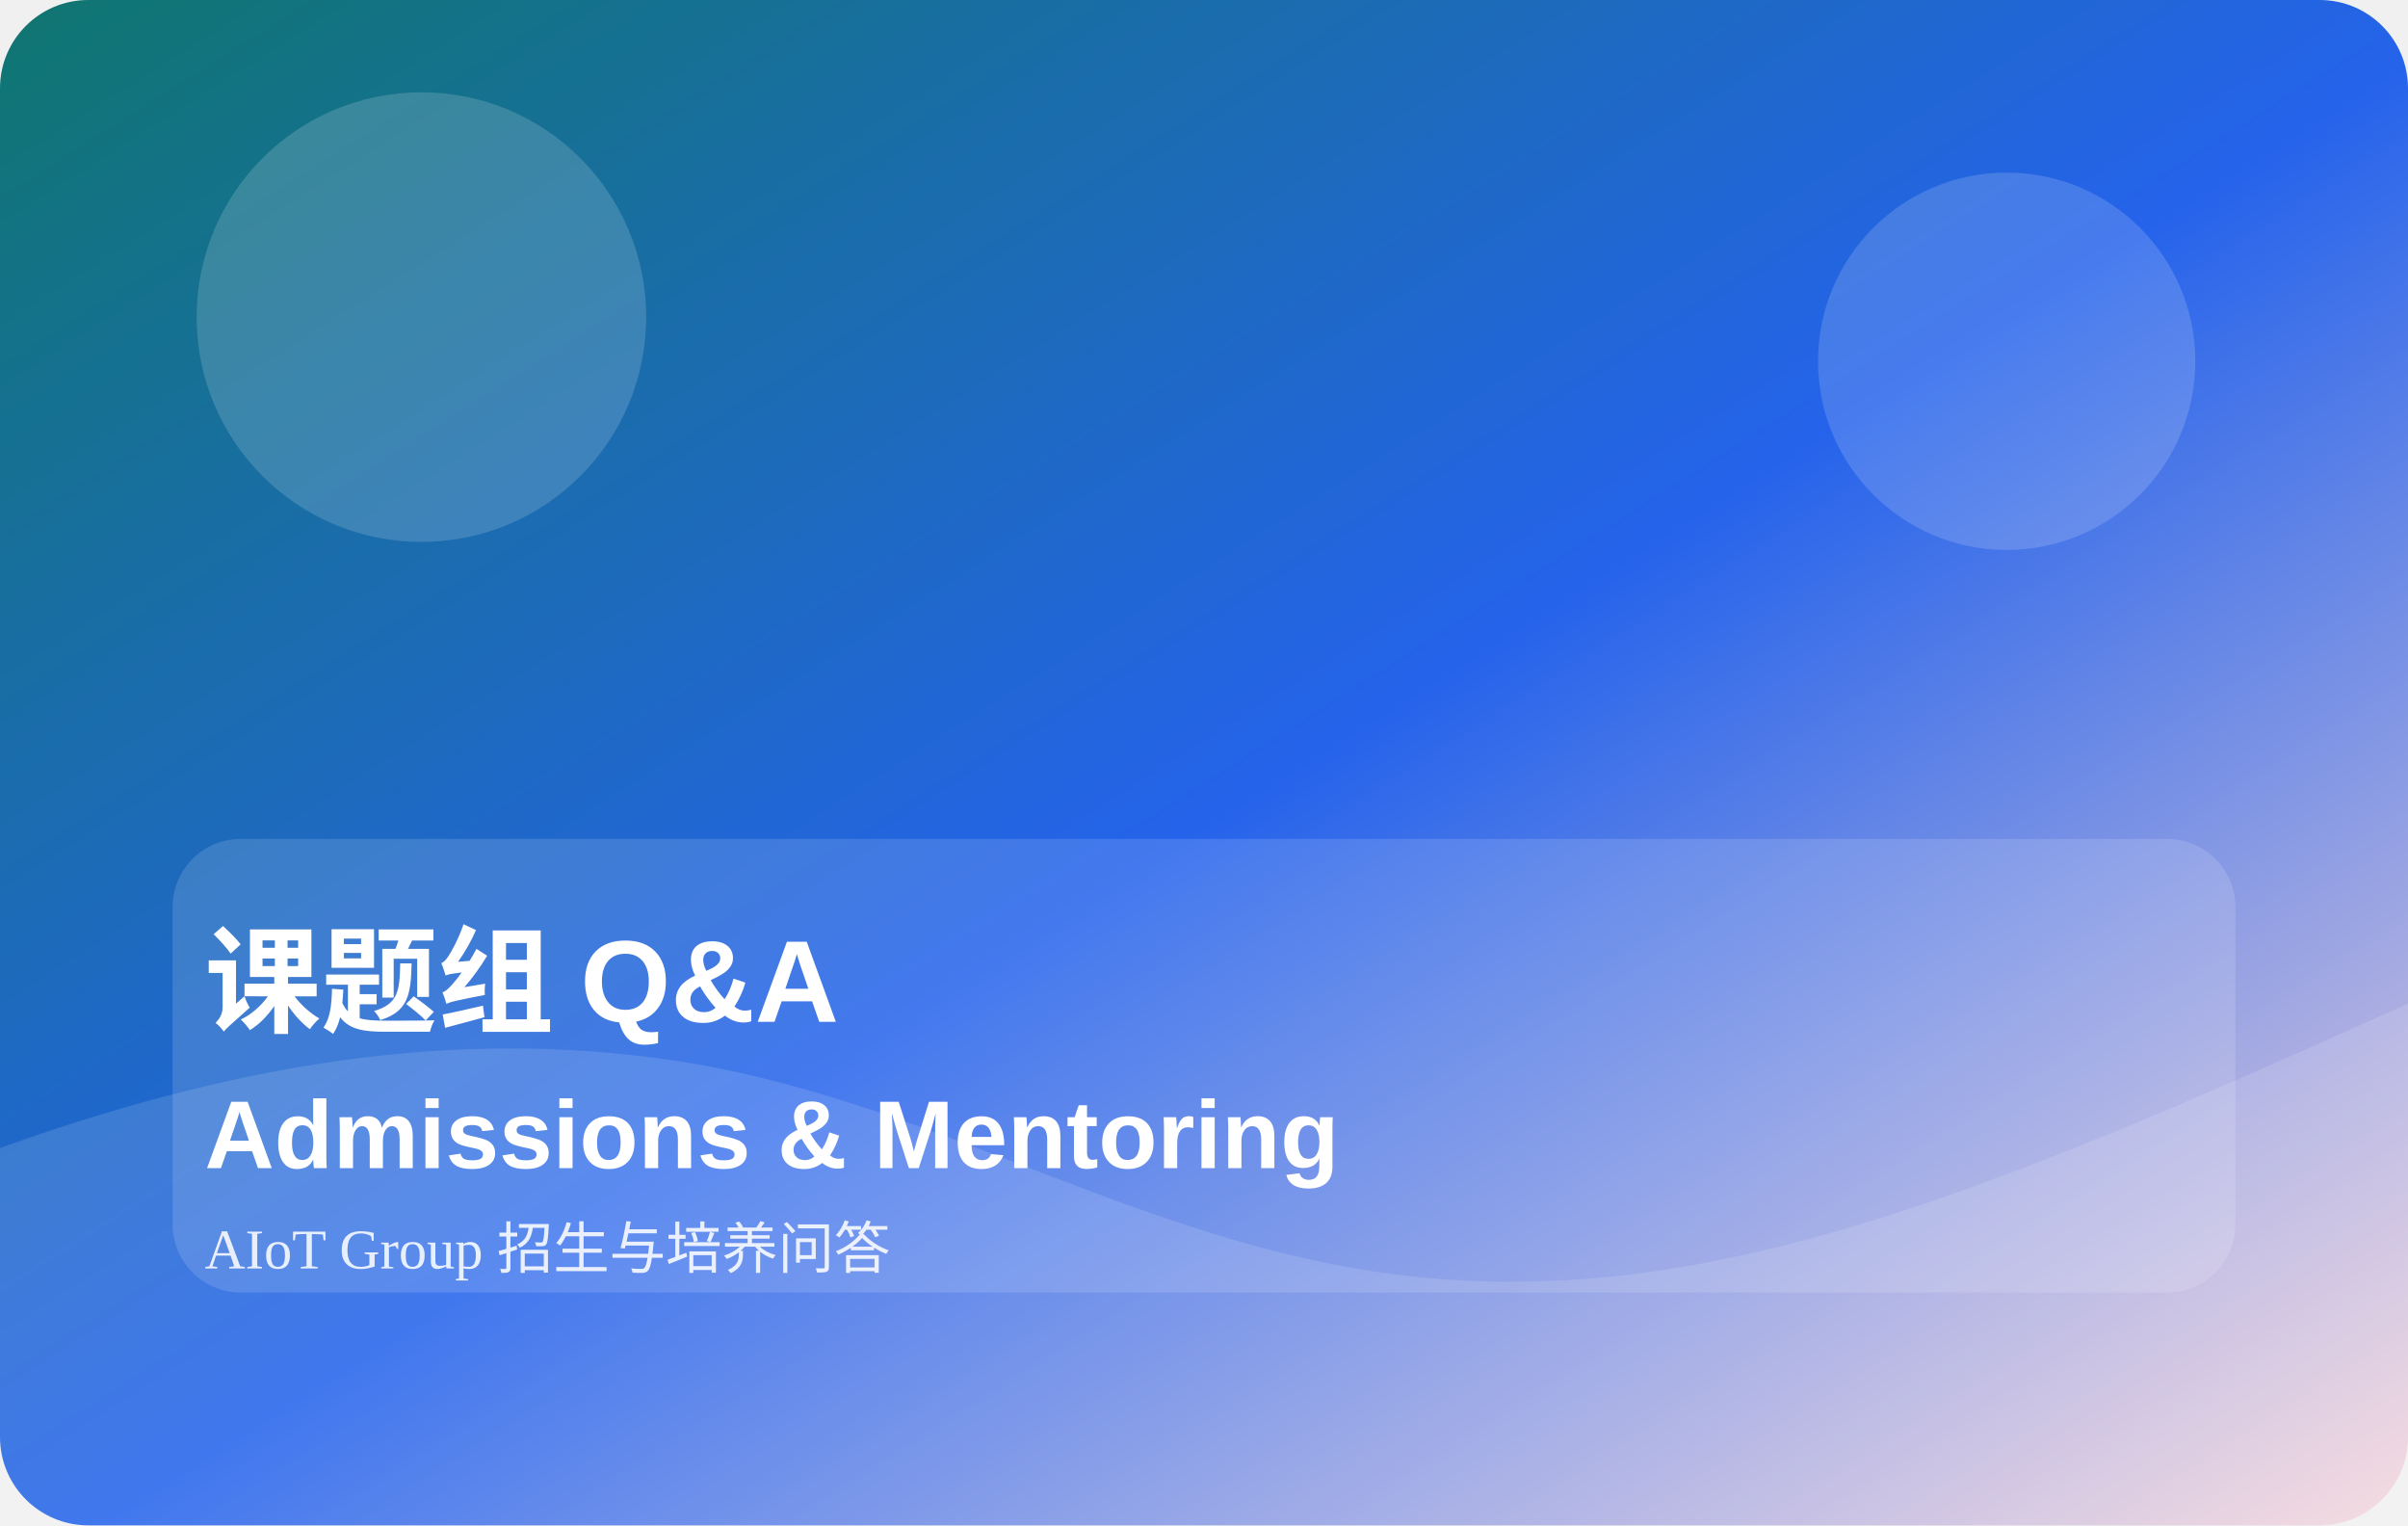
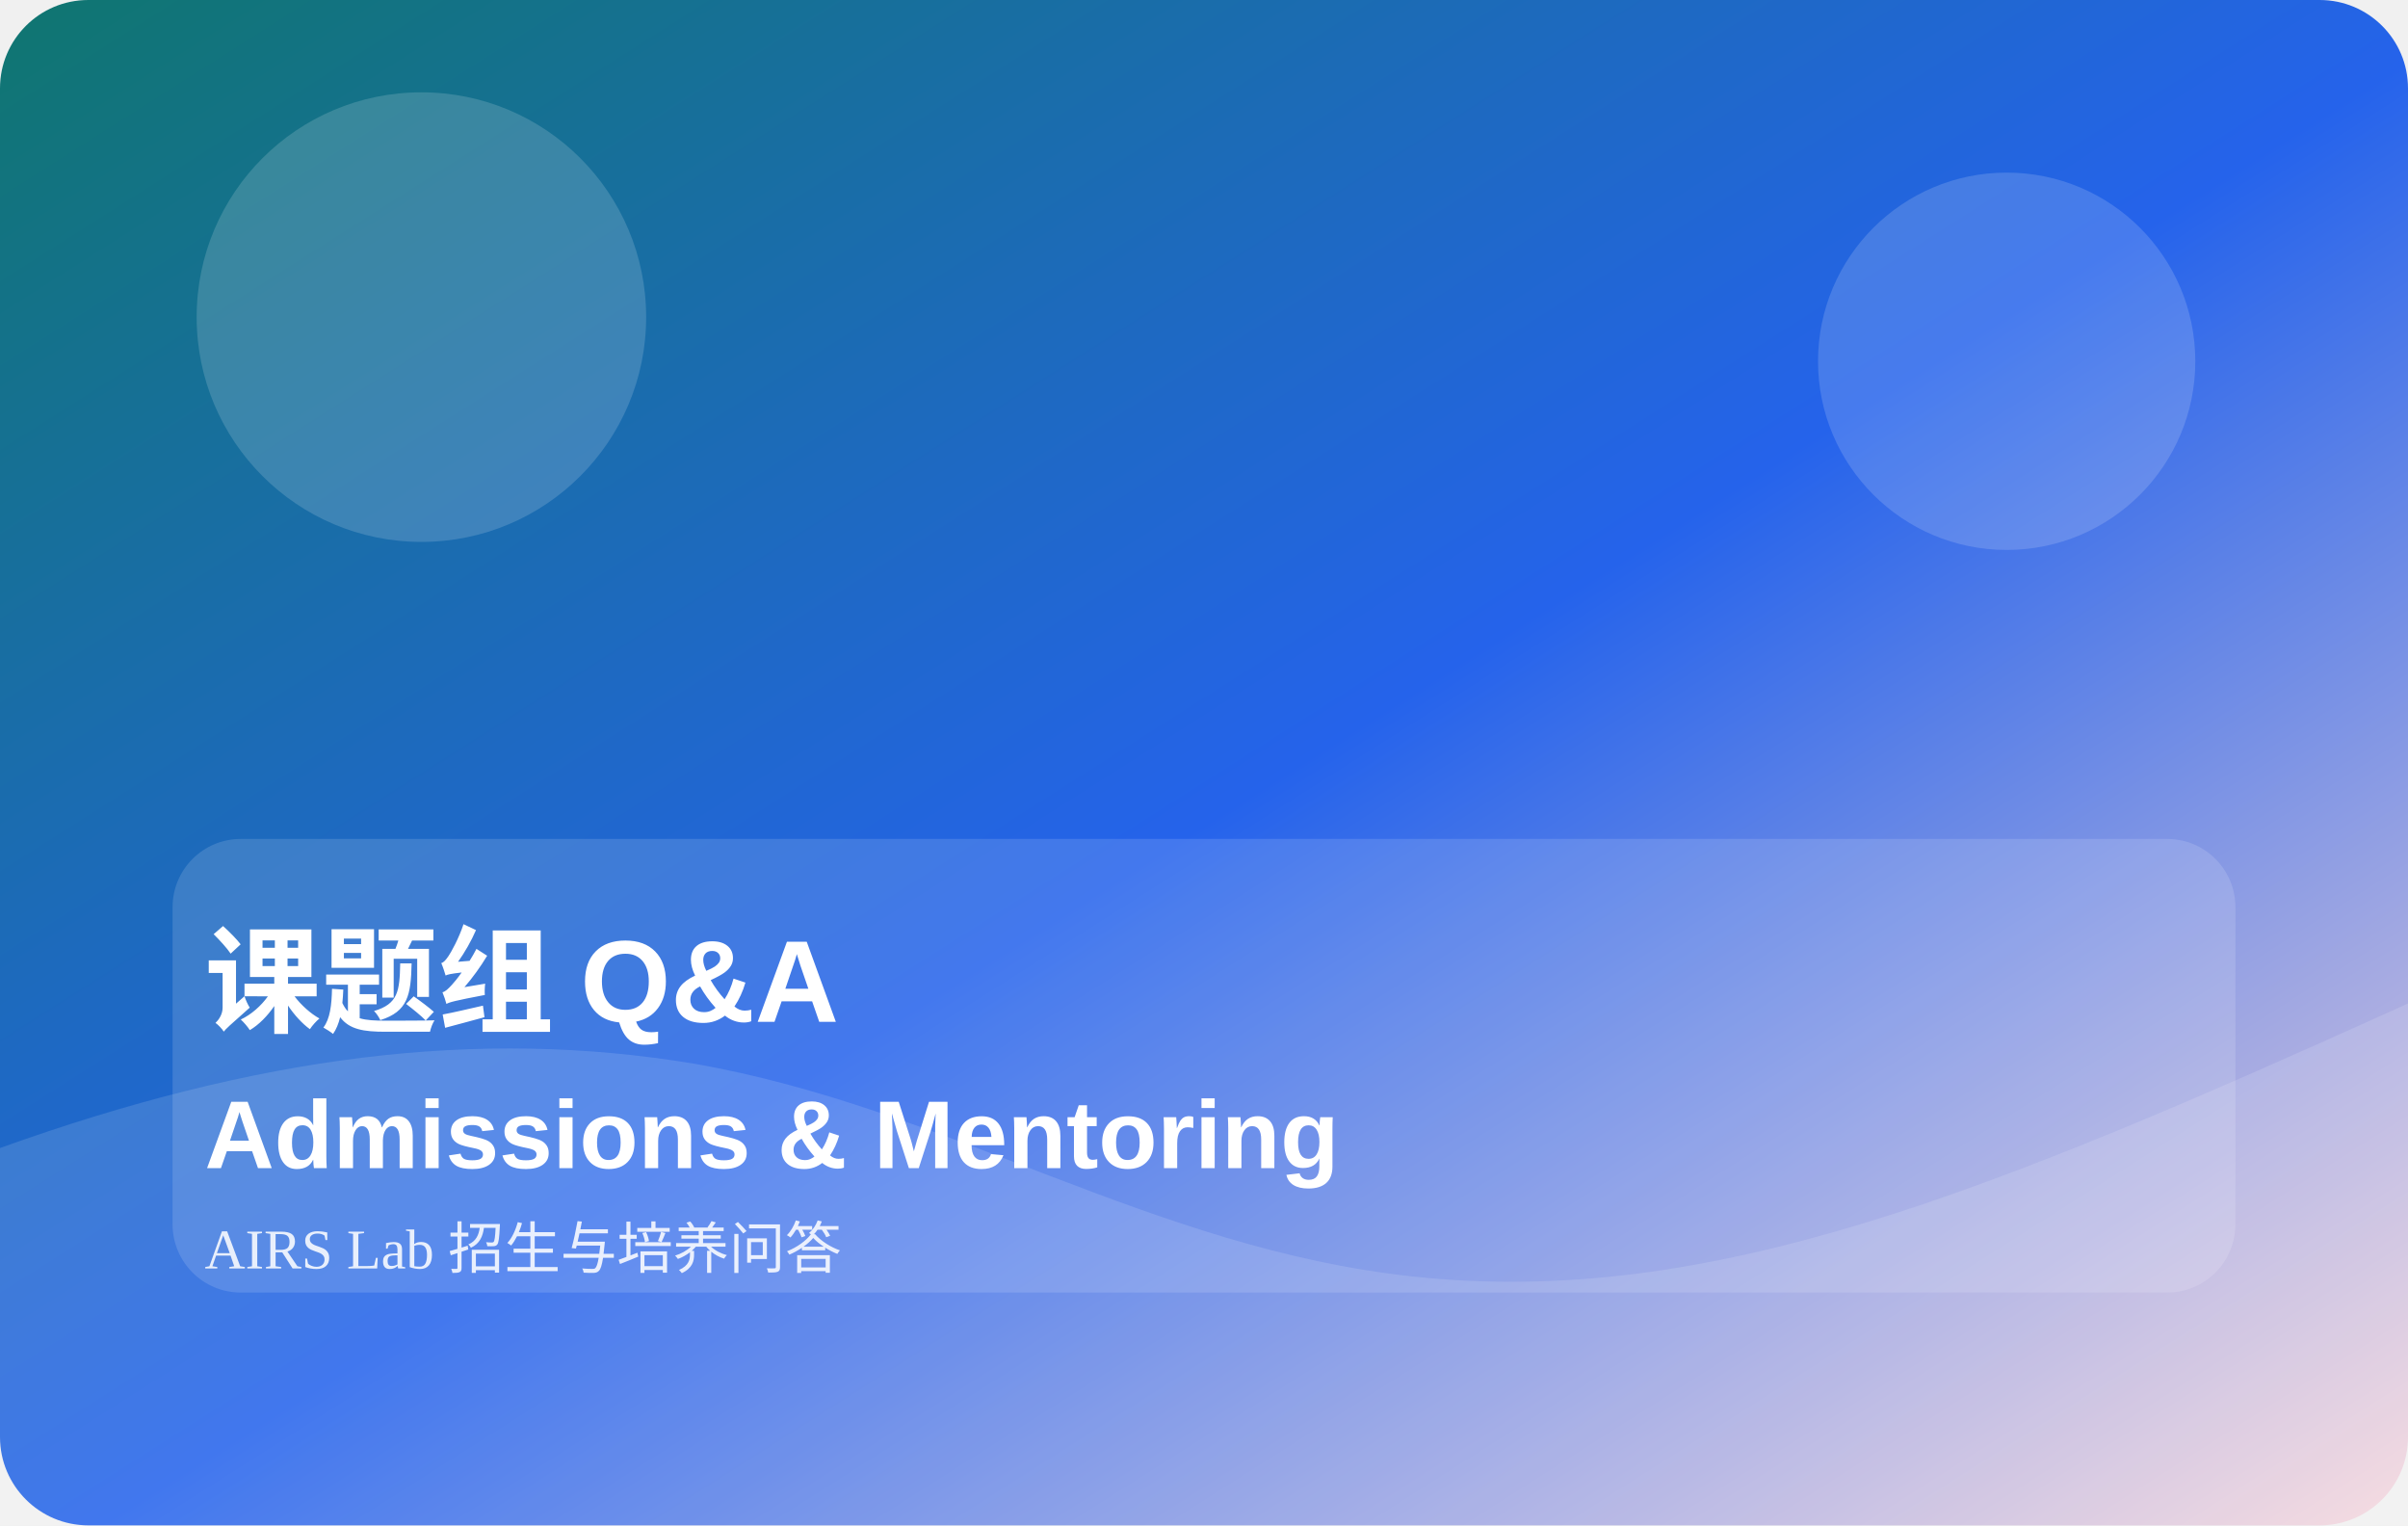
<svg xmlns="http://www.w3.org/2000/svg" viewBox="0 0 1200 760" role="img" aria-label="课题组 Q&amp;A title card">
  <defs>
    <linearGradient id="admissionsGradient" x1="0%" y1="0%" x2="100%" y2="100%">
      <stop offset="0%" stop-color="#0f766e" />
      <stop offset="52%" stop-color="#2563eb" />
      <stop offset="100%" stop-color="#f8d8dc" />
    </linearGradient>
  </defs>
  <rect width="1200" height="760" rx="44" fill="url(#admissionsGradient)" />
  <circle cx="210" cy="158" r="112" fill="rgba(255,255,255,0.16)" />
  <circle cx="1000" cy="180" r="94" fill="rgba(255,255,255,0.16)" />
  <path d="M0 572C128 526 238 512 346 530C472 552 574 622 704 636C852 652 992 594 1200 500V760H0Z" fill="rgba(255,255,255,0.13)" />
  <rect x="86" y="418" width="1028" height="226" rx="34" fill="rgba(255,255,255,0.14)" />
  <text x="102" y="510" font-family="Exo, Arial, sans-serif" font-size="58" font-weight="800" fill="#ffffff">课题组 Q&amp;A</text>
  <text x="102" y="582" font-family="Exo, Arial, sans-serif" font-size="48" font-weight="800" fill="#ffffff">Admissions &amp; Mentoring</text>
-   <text x="102" y="632" font-family="Source Sans 3, Arial, sans-serif" font-size="28" fill="rgba(255,255,255,0.86)">AIoT Group 招生与培养问答</text>
+   <text x="102" y="632" font-family="Source Sans 3, Arial, sans-serif" font-size="28" fill="rgba(255,255,255,0.86)">AIRS Lab 招生与培养问答</text>
</svg>
